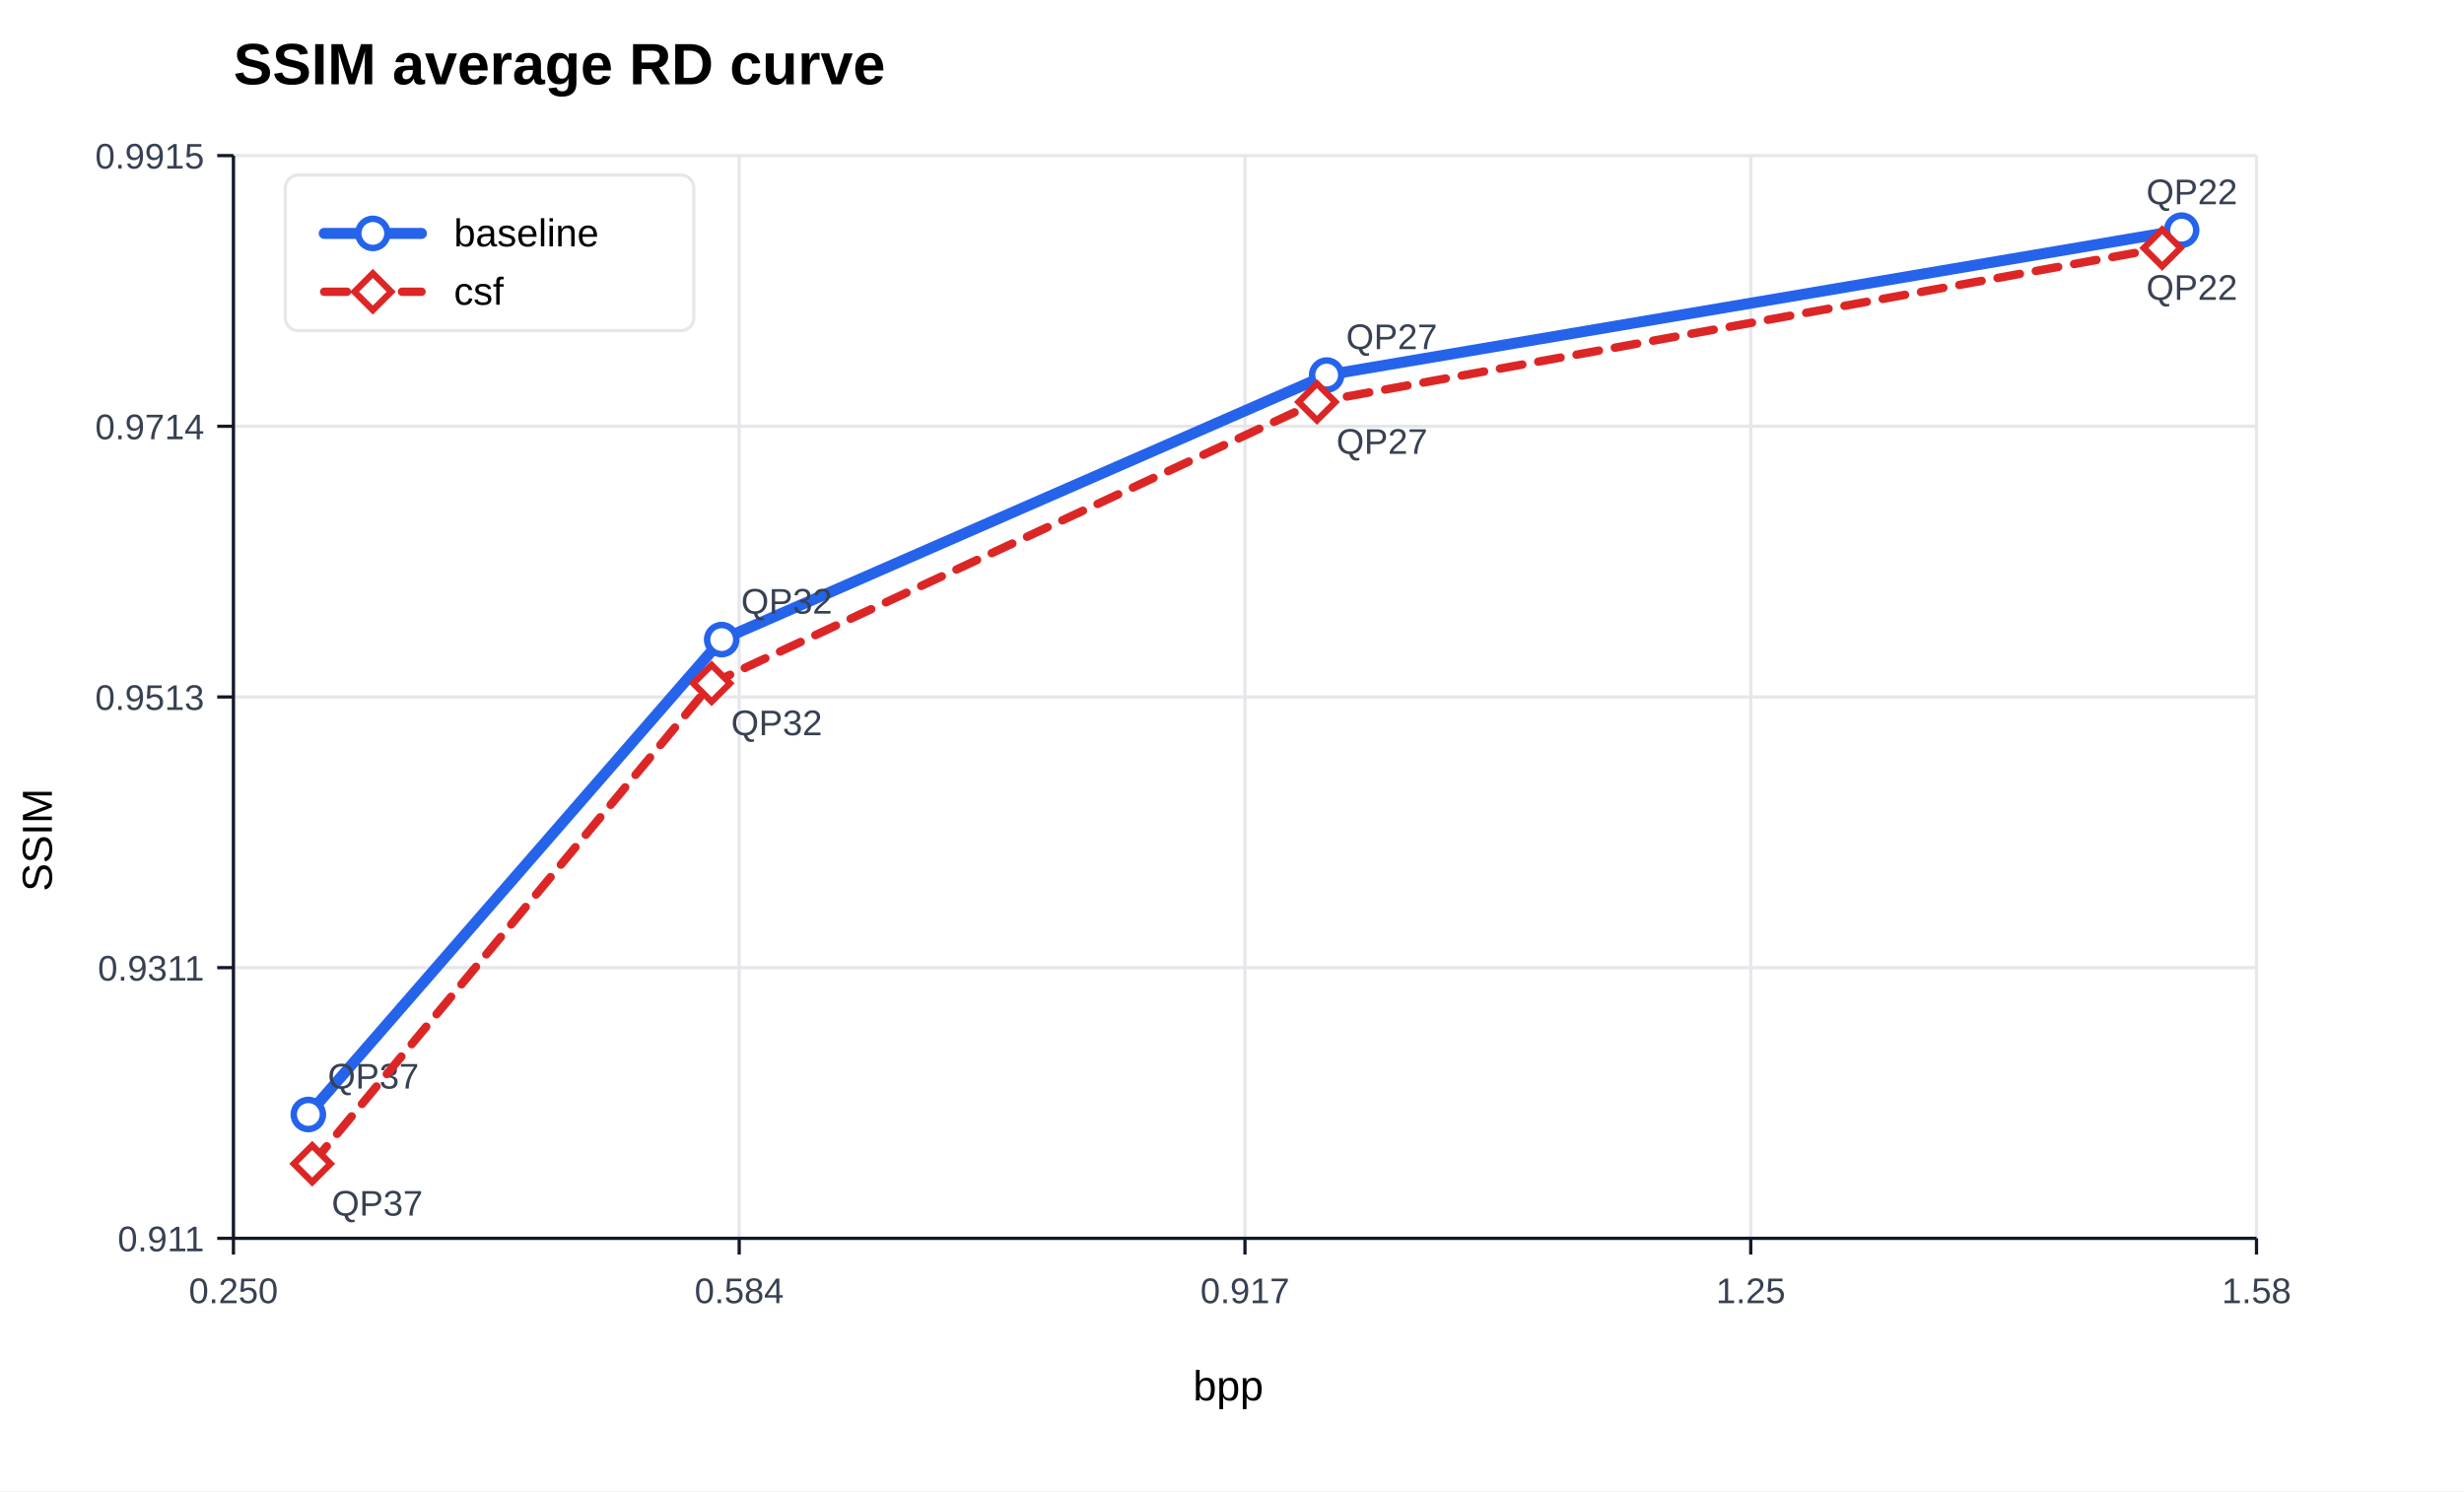
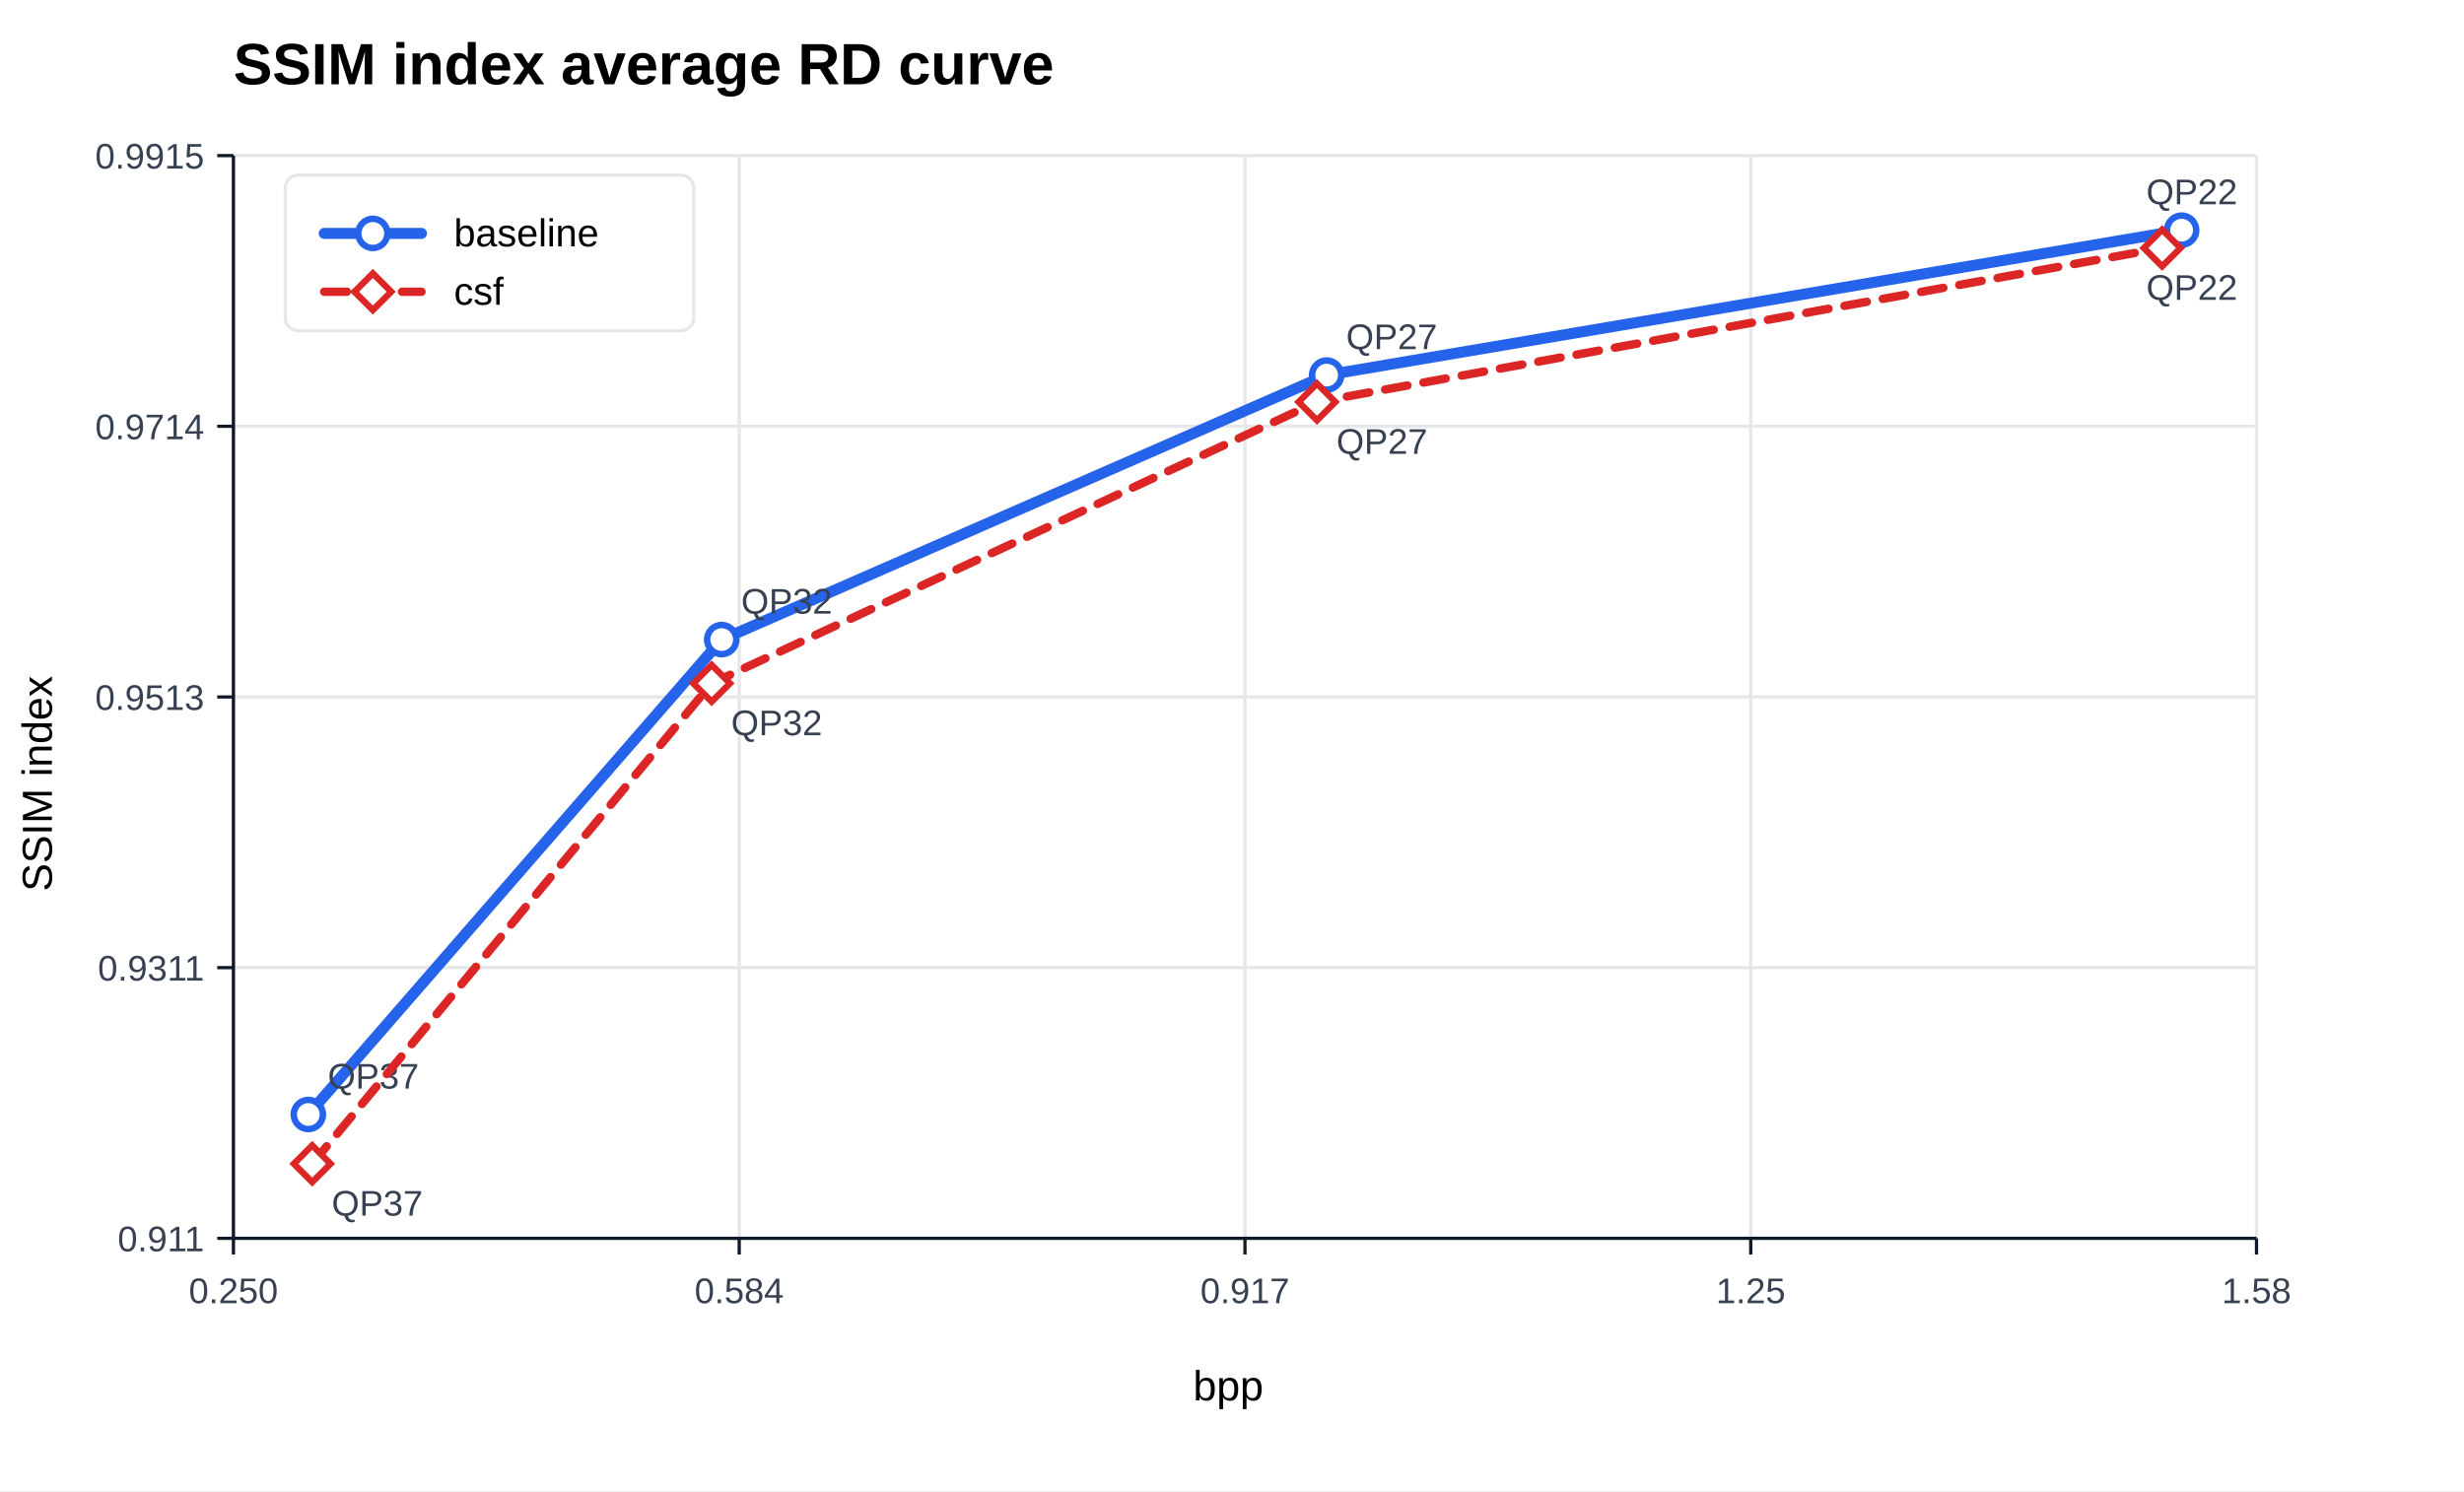
<svg xmlns="http://www.w3.org/2000/svg" width="760" height="460" viewBox="0 0 760 460">
  <rect width="100%" height="100%" fill="#ffffff" />
-   <text x="72" y="26" font-family="Arial" font-size="18" font-weight="700">SSIM average RD curve</text>
+   <text x="72" y="26" font-family="Arial" font-size="18" font-weight="700">SSIM index average RD curve</text>
  <line x1="72.0" y1="48" x2="72.0" y2="382" stroke="#e5e7eb" stroke-width="1" />
  <line x1="228.0" y1="48" x2="228.0" y2="382" stroke="#e5e7eb" stroke-width="1" />
  <line x1="384.0" y1="48" x2="384.0" y2="382" stroke="#e5e7eb" stroke-width="1" />
  <line x1="540.0" y1="48" x2="540.0" y2="382" stroke="#e5e7eb" stroke-width="1" />
  <line x1="696.0" y1="48" x2="696.0" y2="382" stroke="#e5e7eb" stroke-width="1" />
  <line x1="72" y1="382.0" x2="696" y2="382.0" stroke="#e5e7eb" stroke-width="1" />
  <line x1="72" y1="298.5" x2="696" y2="298.5" stroke="#e5e7eb" stroke-width="1" />
  <line x1="72" y1="215.0" x2="696" y2="215.0" stroke="#e5e7eb" stroke-width="1" />
  <line x1="72" y1="131.5" x2="696" y2="131.5" stroke="#e5e7eb" stroke-width="1" />
  <line x1="72" y1="48.0" x2="696" y2="48.0" stroke="#e5e7eb" stroke-width="1" />
  <line x1="72" y1="382" x2="696" y2="382" stroke="#111827" />
  <line x1="72" y1="48" x2="72" y2="382" stroke="#111827" />
  <text x="368" y="432" font-family="Arial" font-size="13">bpp</text>
-   <text x="16" y="275" font-family="Arial" font-size="13" transform="rotate(-90 16,275)">SSIM</text>
+   <text x="16" y="275" font-family="Arial" font-size="13" transform="rotate(-90 16,275)">SSIM index</text>
  <line x1="72.0" y1="382" x2="72.0" y2="387" stroke="#111827" />
  <text x="72.0" y="402" font-family="Arial" font-size="11" fill="#374151" text-anchor="middle">0.250</text>
  <line x1="228.0" y1="382" x2="228.0" y2="387" stroke="#111827" />
  <text x="228.0" y="402" font-family="Arial" font-size="11" fill="#374151" text-anchor="middle">0.584</text>
  <line x1="384.0" y1="382" x2="384.0" y2="387" stroke="#111827" />
  <text x="384.0" y="402" font-family="Arial" font-size="11" fill="#374151" text-anchor="middle">0.917</text>
  <line x1="540.0" y1="382" x2="540.0" y2="387" stroke="#111827" />
  <text x="540.0" y="402" font-family="Arial" font-size="11" fill="#374151" text-anchor="middle">1.25</text>
  <line x1="696.0" y1="382" x2="696.0" y2="387" stroke="#111827" />
  <text x="696.0" y="402" font-family="Arial" font-size="11" fill="#374151" text-anchor="middle">1.58</text>
  <line x1="67" y1="382.0" x2="72" y2="382.0" stroke="#111827" />
  <text x="63" y="386.0" font-family="Arial" font-size="11" fill="#374151" text-anchor="end">0.911</text>
  <line x1="67" y1="298.5" x2="72" y2="298.5" stroke="#111827" />
  <text x="63" y="302.5" font-family="Arial" font-size="11" fill="#374151" text-anchor="end">0.9311</text>
  <line x1="67" y1="215.0" x2="72" y2="215.0" stroke="#111827" />
  <text x="63" y="219.0" font-family="Arial" font-size="11" fill="#374151" text-anchor="end">0.9513</text>
  <line x1="67" y1="131.5" x2="72" y2="131.5" stroke="#111827" />
  <text x="63" y="135.5" font-family="Arial" font-size="11" fill="#374151" text-anchor="end">0.9714</text>
  <line x1="67" y1="48.0" x2="72" y2="48.0" stroke="#111827" />
  <text x="63" y="52.0" font-family="Arial" font-size="11" fill="#374151" text-anchor="end">0.9915</text>
  <polyline fill="none" stroke="#2563eb" stroke-width="3.4" stroke-linecap="round" stroke-linejoin="round" points="95.1,343.8 222.6,197.3 409.2,115.7 672.9,71.0" />
  <circle cx="95.1" cy="343.8" r="4.5" fill="#ffffff" stroke="#2563eb" stroke-width="2" />
  <text x="101.1" y="335.8" font-family="Arial" font-size="11" fill="#374151">QP37</text>
  <circle cx="222.6" cy="197.3" r="4.5" fill="#ffffff" stroke="#2563eb" stroke-width="2" />
  <text x="228.6" y="189.3" font-family="Arial" font-size="11" fill="#374151">QP32</text>
  <circle cx="409.2" cy="115.7" r="4.5" fill="#ffffff" stroke="#2563eb" stroke-width="2" />
  <text x="415.2" y="107.7" font-family="Arial" font-size="11" fill="#374151">QP27</text>
  <circle cx="672.9" cy="71.0" r="4.5" fill="#ffffff" stroke="#2563eb" stroke-width="2" />
  <text x="662.0" y="63.0" font-family="Arial" font-size="11" fill="#374151">QP22</text>
  <polyline fill="none" stroke="#dc2626" stroke-width="2.6" stroke-linecap="round" stroke-linejoin="round" stroke-dasharray="7 5" points="96.3,359.0 219.5,210.8 406.2,124.0 666.9,76.5" />
  <rect x="92.3" y="355.0" width="8" height="8" transform="rotate(45 96.3 359.0)" fill="#ffffff" stroke="#dc2626" stroke-width="2" />
  <text x="102.3" y="375.0" font-family="Arial" font-size="11" fill="#374151">QP37</text>
  <rect x="215.5" y="206.8" width="8" height="8" transform="rotate(45 219.5 210.8)" fill="#ffffff" stroke="#dc2626" stroke-width="2" />
  <text x="225.5" y="226.8" font-family="Arial" font-size="11" fill="#374151">QP32</text>
  <rect x="402.2" y="120.0" width="8" height="8" transform="rotate(45 406.2 124.0)" fill="#ffffff" stroke="#dc2626" stroke-width="2" />
  <text x="412.2" y="140.0" font-family="Arial" font-size="11" fill="#374151">QP27</text>
  <rect x="662.9" y="72.5" width="8" height="8" transform="rotate(45 666.9 76.5)" fill="#ffffff" stroke="#dc2626" stroke-width="2" />
  <text x="662.0" y="92.5" font-family="Arial" font-size="11" fill="#374151">QP22</text>
  <rect x="88" y="54" width="126" height="48" rx="4" fill="#ffffff" stroke="#e5e7eb" />
  <line x1="100" y1="72" x2="130" y2="72" stroke="#2563eb" stroke-width="3.4" stroke-linecap="round" />
  <circle cx="115.0" cy="72.0" r="4.5" fill="#ffffff" stroke="#2563eb" stroke-width="2" />
  <text x="140" y="76" font-family="Arial" font-size="12">baseline</text>
  <line x1="100" y1="90" x2="130" y2="90" stroke="#dc2626" stroke-width="2.6" stroke-linecap="round" stroke-dasharray="7 5" />
  <rect x="111.0" y="86.0" width="8" height="8" transform="rotate(45 115.0 90.0)" fill="#ffffff" stroke="#dc2626" stroke-width="2" />
  <text x="140" y="94" font-family="Arial" font-size="12">csf</text>
</svg>
